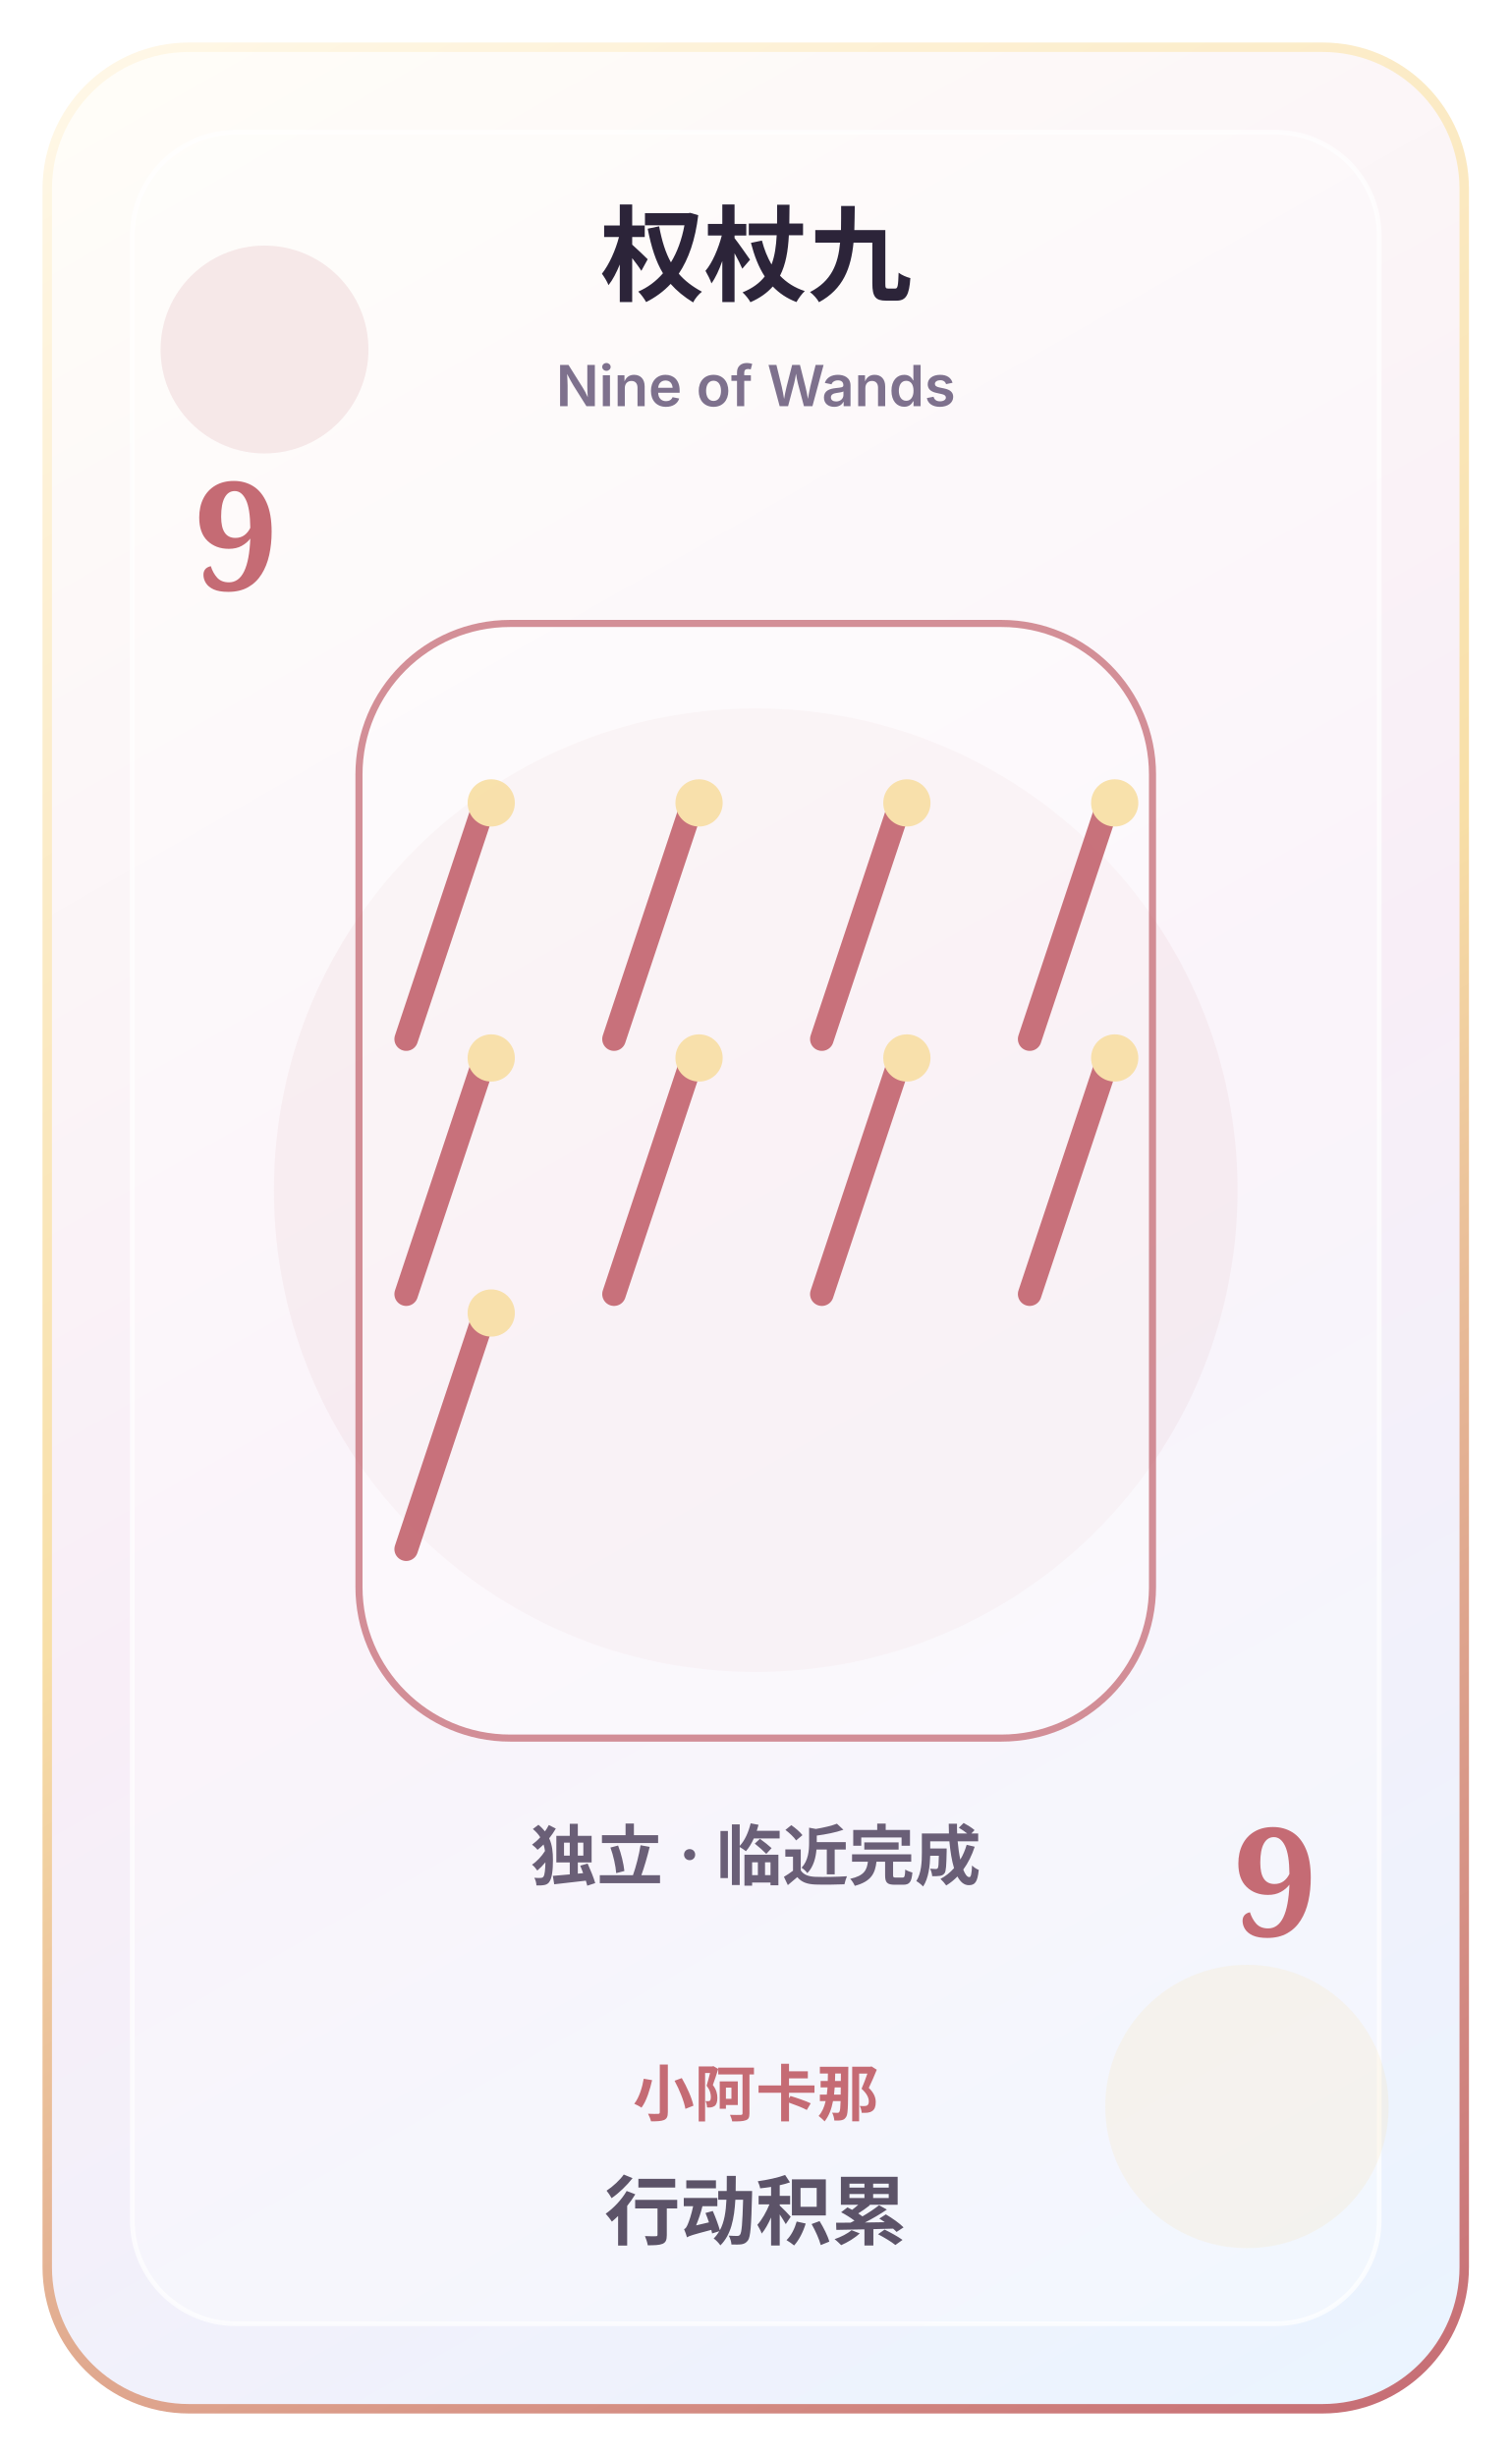
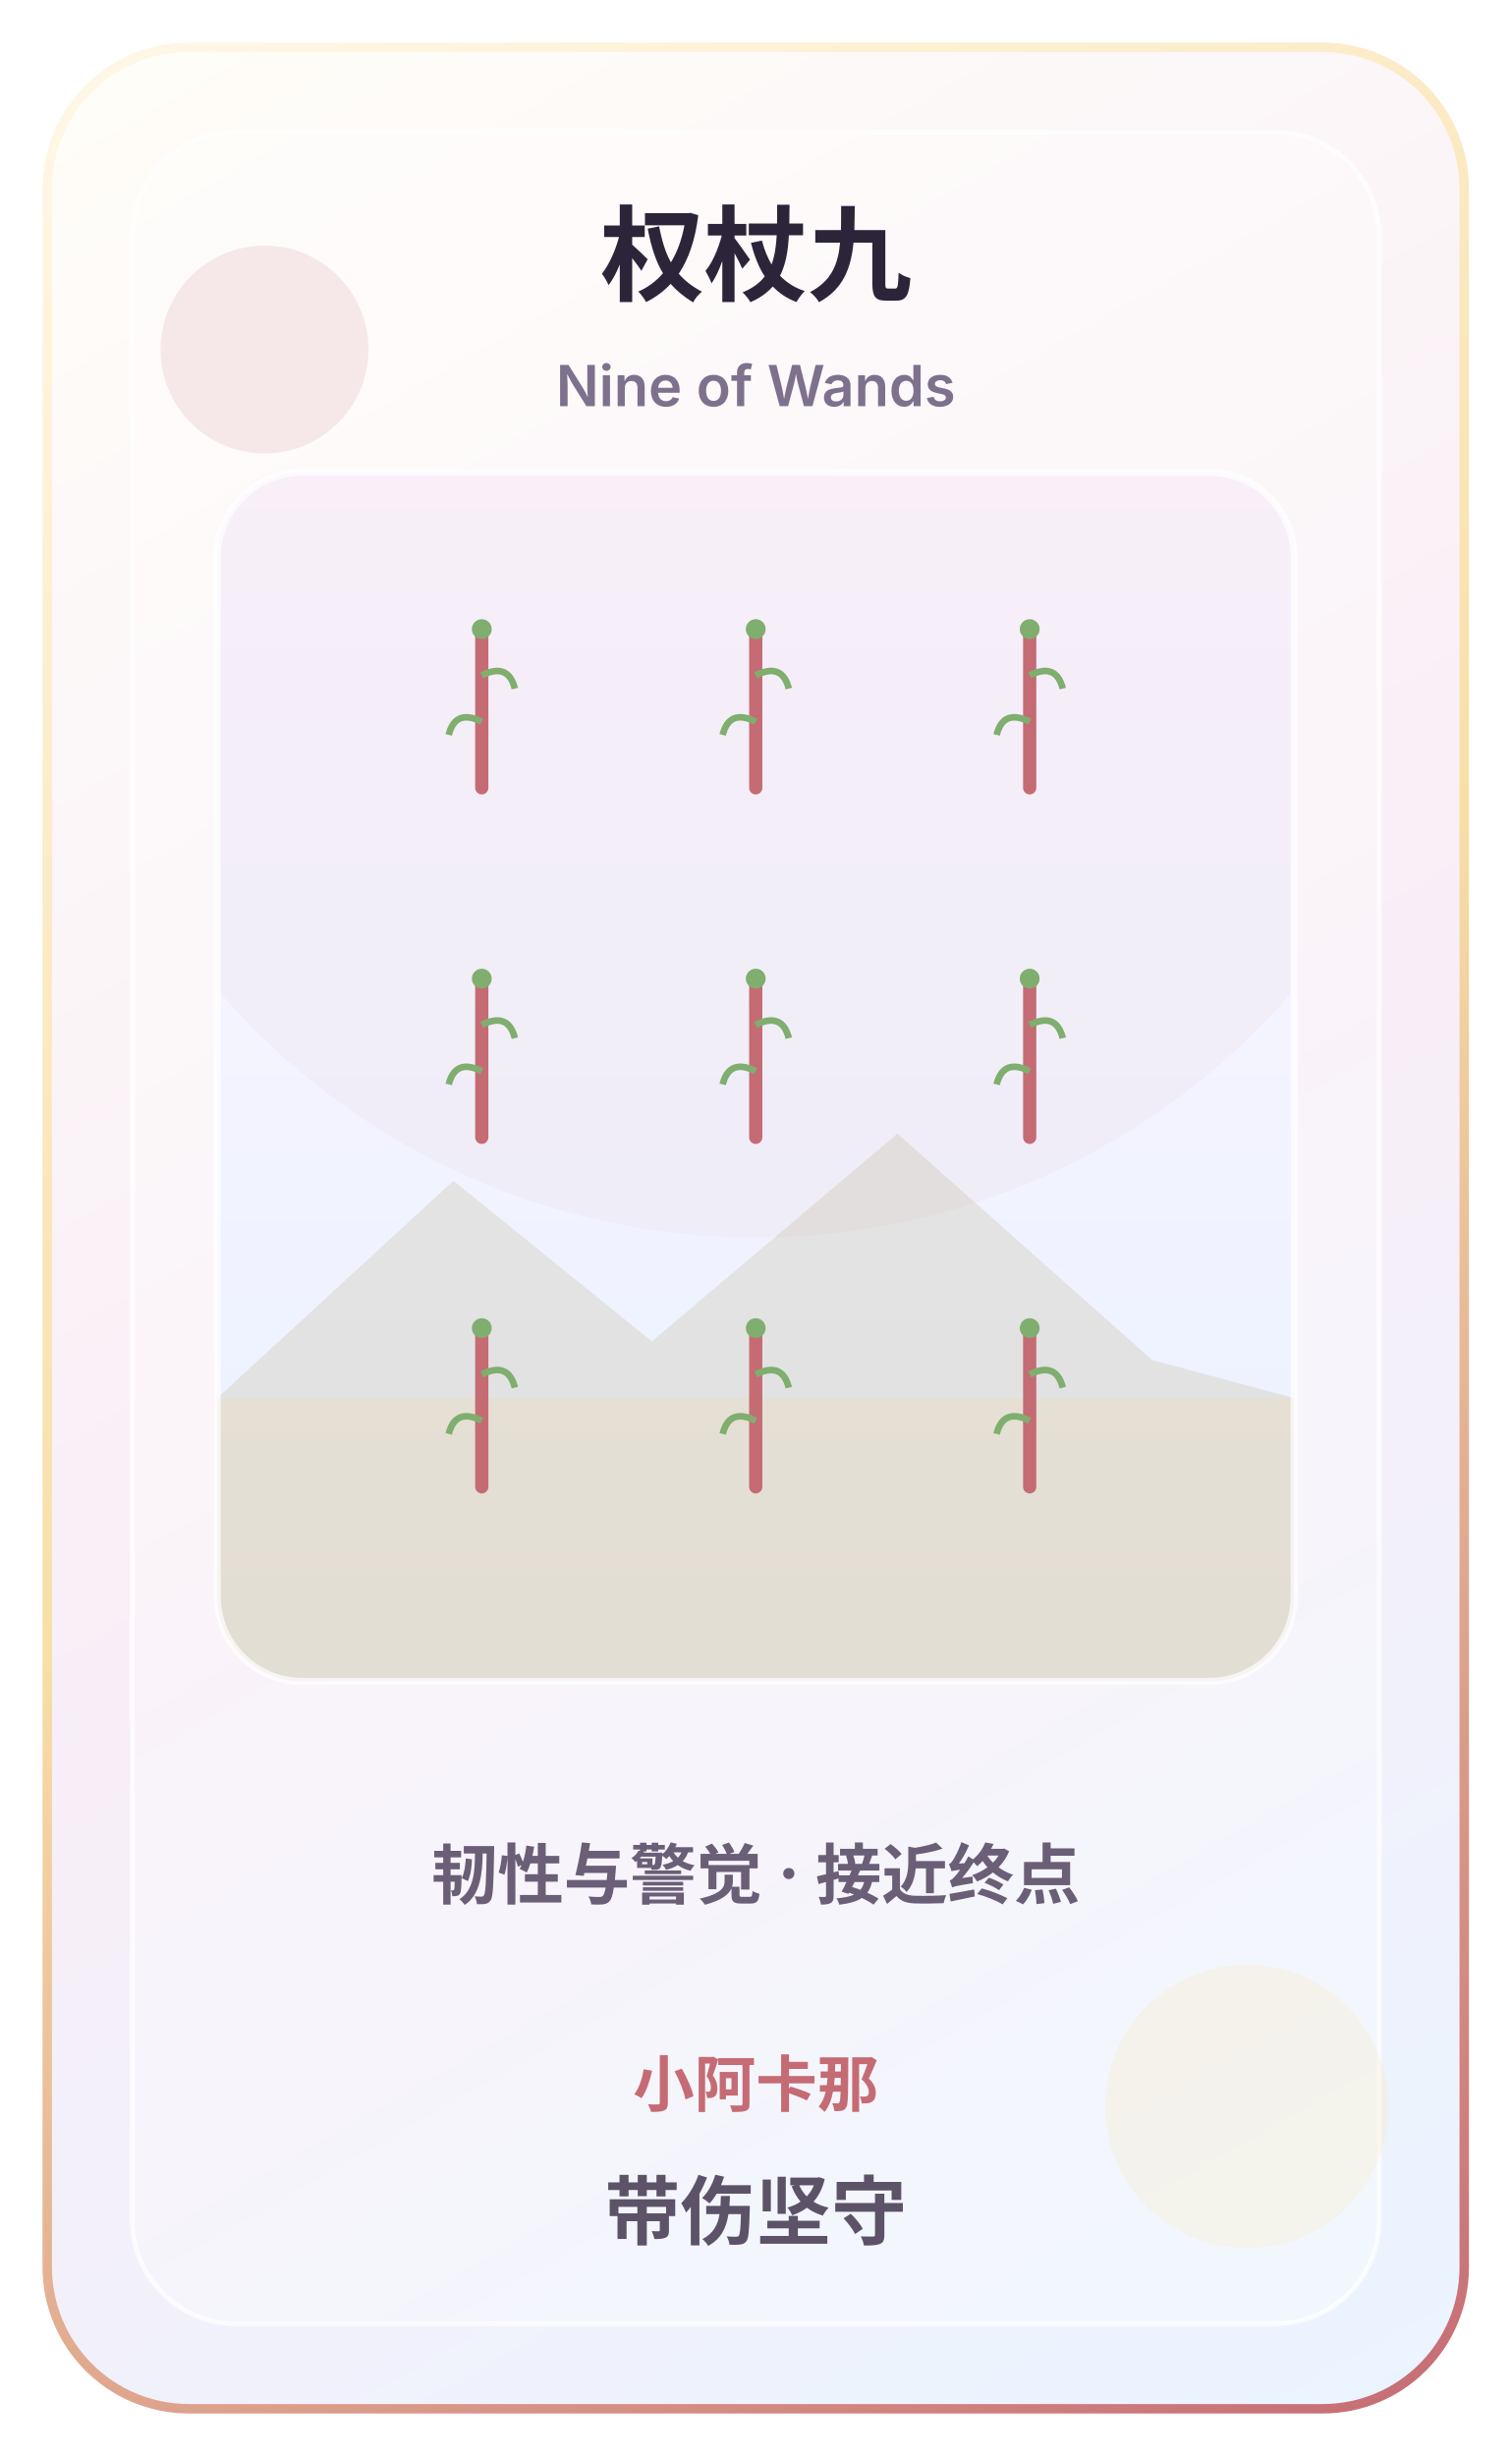
<svg xmlns="http://www.w3.org/2000/svg" width="320" height="520" viewBox="0 0 320 520" fill="none" role="img" aria-label="权杖九">
  <rect x="10" y="10" width="300" height="500" rx="30" fill="url(#paper)" stroke="url(#edge)" stroke-width="2" />
-   <rect x="28" y="28" width="264" height="464" rx="22" fill="rgba(255,255,255,.34)" stroke="rgba(255,255,255,.72)" />
+   <rect x="28" y="28" width="264" height="464" rx="22" fill="rgba(255,255,255,.30)" stroke="rgba(255,255,255,.7)" />
  <circle cx="56" cy="74" r="22" fill="#C56B74" opacity=".14" />
-   <circle cx="264" cy="446" r="30" fill="#F8DFA7" opacity=".18" />
+   <circle cx="264" cy="446" r="30" fill="#F8DFA7" opacity=".2" />
  <text x="160" y="62" text-anchor="middle" font-family="-apple-system,BlinkMacSystemFont,Segoe UI,sans-serif" font-size="22" font-weight="700" fill="#2C2439">权杖九</text>
  <text x="160" y="86" text-anchor="middle" font-family="-apple-system,BlinkMacSystemFont,Segoe UI,sans-serif" font-size="12" font-weight="600" fill="#7E718D">Nine of Wands</text>
-   <text x="50" y="125" text-anchor="middle" font-family="Georgia,serif" font-size="32" font-weight="700" fill="#C56B74">9</text>
-   <text x="270" y="410" text-anchor="middle" font-family="Georgia,serif" font-size="32" font-weight="700" fill="#C56B74">9</text>
-   <circle cx="160" cy="252" r="102" fill="#C56B74" opacity=".07" />
-   <rect x="76" y="132" width="168" height="236" rx="32" fill="rgba(255,255,255,.44)" stroke="#C56B74" stroke-width="1.5" opacity=".74" />
-   <g opacity="0.95">
-     <path d="M86 220L102 172" stroke="#C56B74" stroke-width="5" stroke-linecap="round" />
-     <circle cx="104" cy="170" r="5" fill="#F8DFA7" />
+   <clipPath id="win">
+     <rect x="46" y="100" width="228" height="256" rx="18" />
+   </clipPath>
+   <g clip-path="url(#win)">
+     <rect x="46" y="100" width="228" height="256" fill="url(#sky)" />
+     <circle cx="160" cy="112" r="150" fill="#C56B74" opacity=".05" />
+     <path d="M46 296 L96 250 L138 284 L190 240 L244 288 L274 296 Z" fill="#c7bda0" opacity="0.3" />
+     <rect x="46" y="296" width="228" height="60" fill="#d9c7a0" opacity="0.45" />
+     <g>
+       <line x1="102" y1="133.2" x2="102" y2="166.8" stroke="#C56B74" stroke-width="2.8" stroke-linecap="round" />
+       <circle cx="102" cy="133.2" r="2.1" fill="#7fae6f" />
+       <path d="M102 143 q5.6 -2.8 7 2.8" fill="none" stroke="#7fae6f" stroke-width="1.4" />
+       <path d="M102 152.8 q-5.6 -2.8 -7 2.8" fill="none" stroke="#7fae6f" stroke-width="1.4" />
+     </g>
+     <g>
+       <line x1="160" y1="133.2" x2="160" y2="166.8" stroke="#C56B74" stroke-width="2.8" stroke-linecap="round" />
+       <circle cx="160" cy="133.2" r="2.1" fill="#7fae6f" />
+       <path d="M160 143 q5.6 -2.8 7 2.8" fill="none" stroke="#7fae6f" stroke-width="1.4" />
+       <path d="M160 152.8 q-5.6 -2.8 -7 2.8" fill="none" stroke="#7fae6f" stroke-width="1.4" />
+     </g>
+     <g>
+       <line x1="218" y1="133.2" x2="218" y2="166.8" stroke="#C56B74" stroke-width="2.8" stroke-linecap="round" />
+       <circle cx="218" cy="133.2" r="2.1" fill="#7fae6f" />
+       <path d="M218 143 q5.6 -2.8 7 2.8" fill="none" stroke="#7fae6f" stroke-width="1.4" />
+       <path d="M218 152.8 q-5.6 -2.8 -7 2.8" fill="none" stroke="#7fae6f" stroke-width="1.4" />
+     </g>
+     <g>
+       <line x1="102" y1="207.2" x2="102" y2="240.8" stroke="#C56B74" stroke-width="2.8" stroke-linecap="round" />
+       <circle cx="102" cy="207.2" r="2.1" fill="#7fae6f" />
+       <path d="M102 217 q5.6 -2.8 7 2.8" fill="none" stroke="#7fae6f" stroke-width="1.4" />
+       <path d="M102 226.8 q-5.6 -2.8 -7 2.8" fill="none" stroke="#7fae6f" stroke-width="1.4" />
+     </g>
+     <g>
+       <line x1="160" y1="207.2" x2="160" y2="240.8" stroke="#C56B74" stroke-width="2.8" stroke-linecap="round" />
+       <circle cx="160" cy="207.2" r="2.1" fill="#7fae6f" />
+       <path d="M160 217 q5.6 -2.8 7 2.8" fill="none" stroke="#7fae6f" stroke-width="1.4" />
+       <path d="M160 226.8 q-5.6 -2.8 -7 2.8" fill="none" stroke="#7fae6f" stroke-width="1.4" />
+     </g>
+     <g>
+       <line x1="218" y1="207.2" x2="218" y2="240.8" stroke="#C56B74" stroke-width="2.8" stroke-linecap="round" />
+       <circle cx="218" cy="207.2" r="2.1" fill="#7fae6f" />
+       <path d="M218 217 q5.6 -2.8 7 2.8" fill="none" stroke="#7fae6f" stroke-width="1.4" />
+       <path d="M218 226.8 q-5.6 -2.8 -7 2.8" fill="none" stroke="#7fae6f" stroke-width="1.4" />
+     </g>
+     <g>
+       <line x1="102" y1="281.2" x2="102" y2="314.8" stroke="#C56B74" stroke-width="2.8" stroke-linecap="round" />
+       <circle cx="102" cy="281.2" r="2.1" fill="#7fae6f" />
+       <path d="M102 291 q5.6 -2.8 7 2.8" fill="none" stroke="#7fae6f" stroke-width="1.4" />
+       <path d="M102 300.8 q-5.6 -2.8 -7 2.8" fill="none" stroke="#7fae6f" stroke-width="1.4" />
+     </g>
+     <g>
+       <line x1="160" y1="281.2" x2="160" y2="314.8" stroke="#C56B74" stroke-width="2.8" stroke-linecap="round" />
+       <circle cx="160" cy="281.2" r="2.1" fill="#7fae6f" />
+       <path d="M160 291 q5.6 -2.8 7 2.8" fill="none" stroke="#7fae6f" stroke-width="1.4" />
+       <path d="M160 300.8 q-5.6 -2.8 -7 2.8" fill="none" stroke="#7fae6f" stroke-width="1.4" />
+     </g>
+     <g>
+       <line x1="218" y1="281.2" x2="218" y2="314.8" stroke="#C56B74" stroke-width="2.8" stroke-linecap="round" />
+       <circle cx="218" cy="281.2" r="2.1" fill="#7fae6f" />
+       <path d="M218 291 q5.6 -2.8 7 2.8" fill="none" stroke="#7fae6f" stroke-width="1.4" />
+       <path d="M218 300.8 q-5.6 -2.8 -7 2.8" fill="none" stroke="#7fae6f" stroke-width="1.4" />
+     </g>
  </g>
-   <g opacity="0.95">
-     <path d="M130 220L146 172" stroke="#C56B74" stroke-width="5" stroke-linecap="round" />
-     <circle cx="148" cy="170" r="5" fill="#F8DFA7" />
-   </g>
-   <g opacity="0.95">
-     <path d="M174 220L190 172" stroke="#C56B74" stroke-width="5" stroke-linecap="round" />
-     <circle cx="192" cy="170" r="5" fill="#F8DFA7" />
-   </g>
-   <g opacity="0.95">
-     <path d="M218 220L234 172" stroke="#C56B74" stroke-width="5" stroke-linecap="round" />
-     <circle cx="236" cy="170" r="5" fill="#F8DFA7" />
-   </g>
-   <g opacity="0.95">
-     <path d="M86 274L102 226" stroke="#C56B74" stroke-width="5" stroke-linecap="round" />
-     <circle cx="104" cy="224" r="5" fill="#F8DFA7" />
-   </g>
-   <g opacity="0.95">
-     <path d="M130 274L146 226" stroke="#C56B74" stroke-width="5" stroke-linecap="round" />
-     <circle cx="148" cy="224" r="5" fill="#F8DFA7" />
-   </g>
-   <g opacity="0.95">
-     <path d="M174 274L190 226" stroke="#C56B74" stroke-width="5" stroke-linecap="round" />
-     <circle cx="192" cy="224" r="5" fill="#F8DFA7" />
-   </g>
-   <g opacity="0.95">
-     <path d="M218 274L234 226" stroke="#C56B74" stroke-width="5" stroke-linecap="round" />
-     <circle cx="236" cy="224" r="5" fill="#F8DFA7" />
-   </g>
-   <g opacity="0.95">
-     <path d="M86 328L102 280" stroke="#C56B74" stroke-width="5" stroke-linecap="round" />
-     <circle cx="104" cy="278" r="5" fill="#F8DFA7" />
-   </g>
-   <text x="160" y="398" text-anchor="middle" font-family="-apple-system,BlinkMacSystemFont,Segoe UI,sans-serif" font-size="14" font-weight="700" fill="#6A5F77">独立 · 临近完成</text>
-   <text x="160" y="448" text-anchor="middle" font-family="-apple-system,BlinkMacSystemFont,Segoe UI,sans-serif" font-size="13" font-weight="700" fill="#C56B74">小阿卡那</text>
-   <text x="160" y="474" text-anchor="middle" font-family="-apple-system,BlinkMacSystemFont,Segoe UI,sans-serif" font-size="16" font-weight="700" fill="#5C5368">行动积累</text>
+   <rect x="46" y="100" width="228" height="256" rx="18" fill="none" stroke="rgba(255,255,255,.7)" stroke-width="1.5" />
+   <text x="160" y="402" text-anchor="middle" font-family="-apple-system,BlinkMacSystemFont,Segoe UI,sans-serif" font-size="14" font-weight="700" fill="#6A5F77">韧性与警觉 · 接近终点</text>
+   <text x="160" y="446" text-anchor="middle" font-family="-apple-system,BlinkMacSystemFont,Segoe UI,sans-serif" font-size="13" font-weight="700" fill="#C56B74">小阿卡那</text>
+   <text x="160" y="474" text-anchor="middle" font-family="-apple-system,BlinkMacSystemFont,Segoe UI,sans-serif" font-size="16" font-weight="700" fill="#5C5368">带伤坚守</text>
  <defs>
    <linearGradient id="paper" x1="22" y1="18" x2="302" y2="510" gradientUnits="userSpaceOnUse">
      <stop stop-color="#FFFDF8" />
      <stop offset=".52" stop-color="#F8EEF7" />
      <stop offset="1" stop-color="#EAF4FF" />
    </linearGradient>
    <linearGradient id="edge" x1="14" y1="10" x2="310" y2="510" gradientUnits="userSpaceOnUse">
      <stop stop-color="#FFF8E8" />
      <stop offset=".5" stop-color="#F8DFA7" />
      <stop offset="1" stop-color="#C56B74" />
    </linearGradient>
+     <linearGradient id="sky" x1="0" y1="100" x2="0" y2="356" gradientUnits="userSpaceOnUse">
+       <stop stop-color="#FBF6FF" />
+       <stop offset="1" stop-color="#EAF1FF" />
+     </linearGradient>
  </defs>
</svg>
